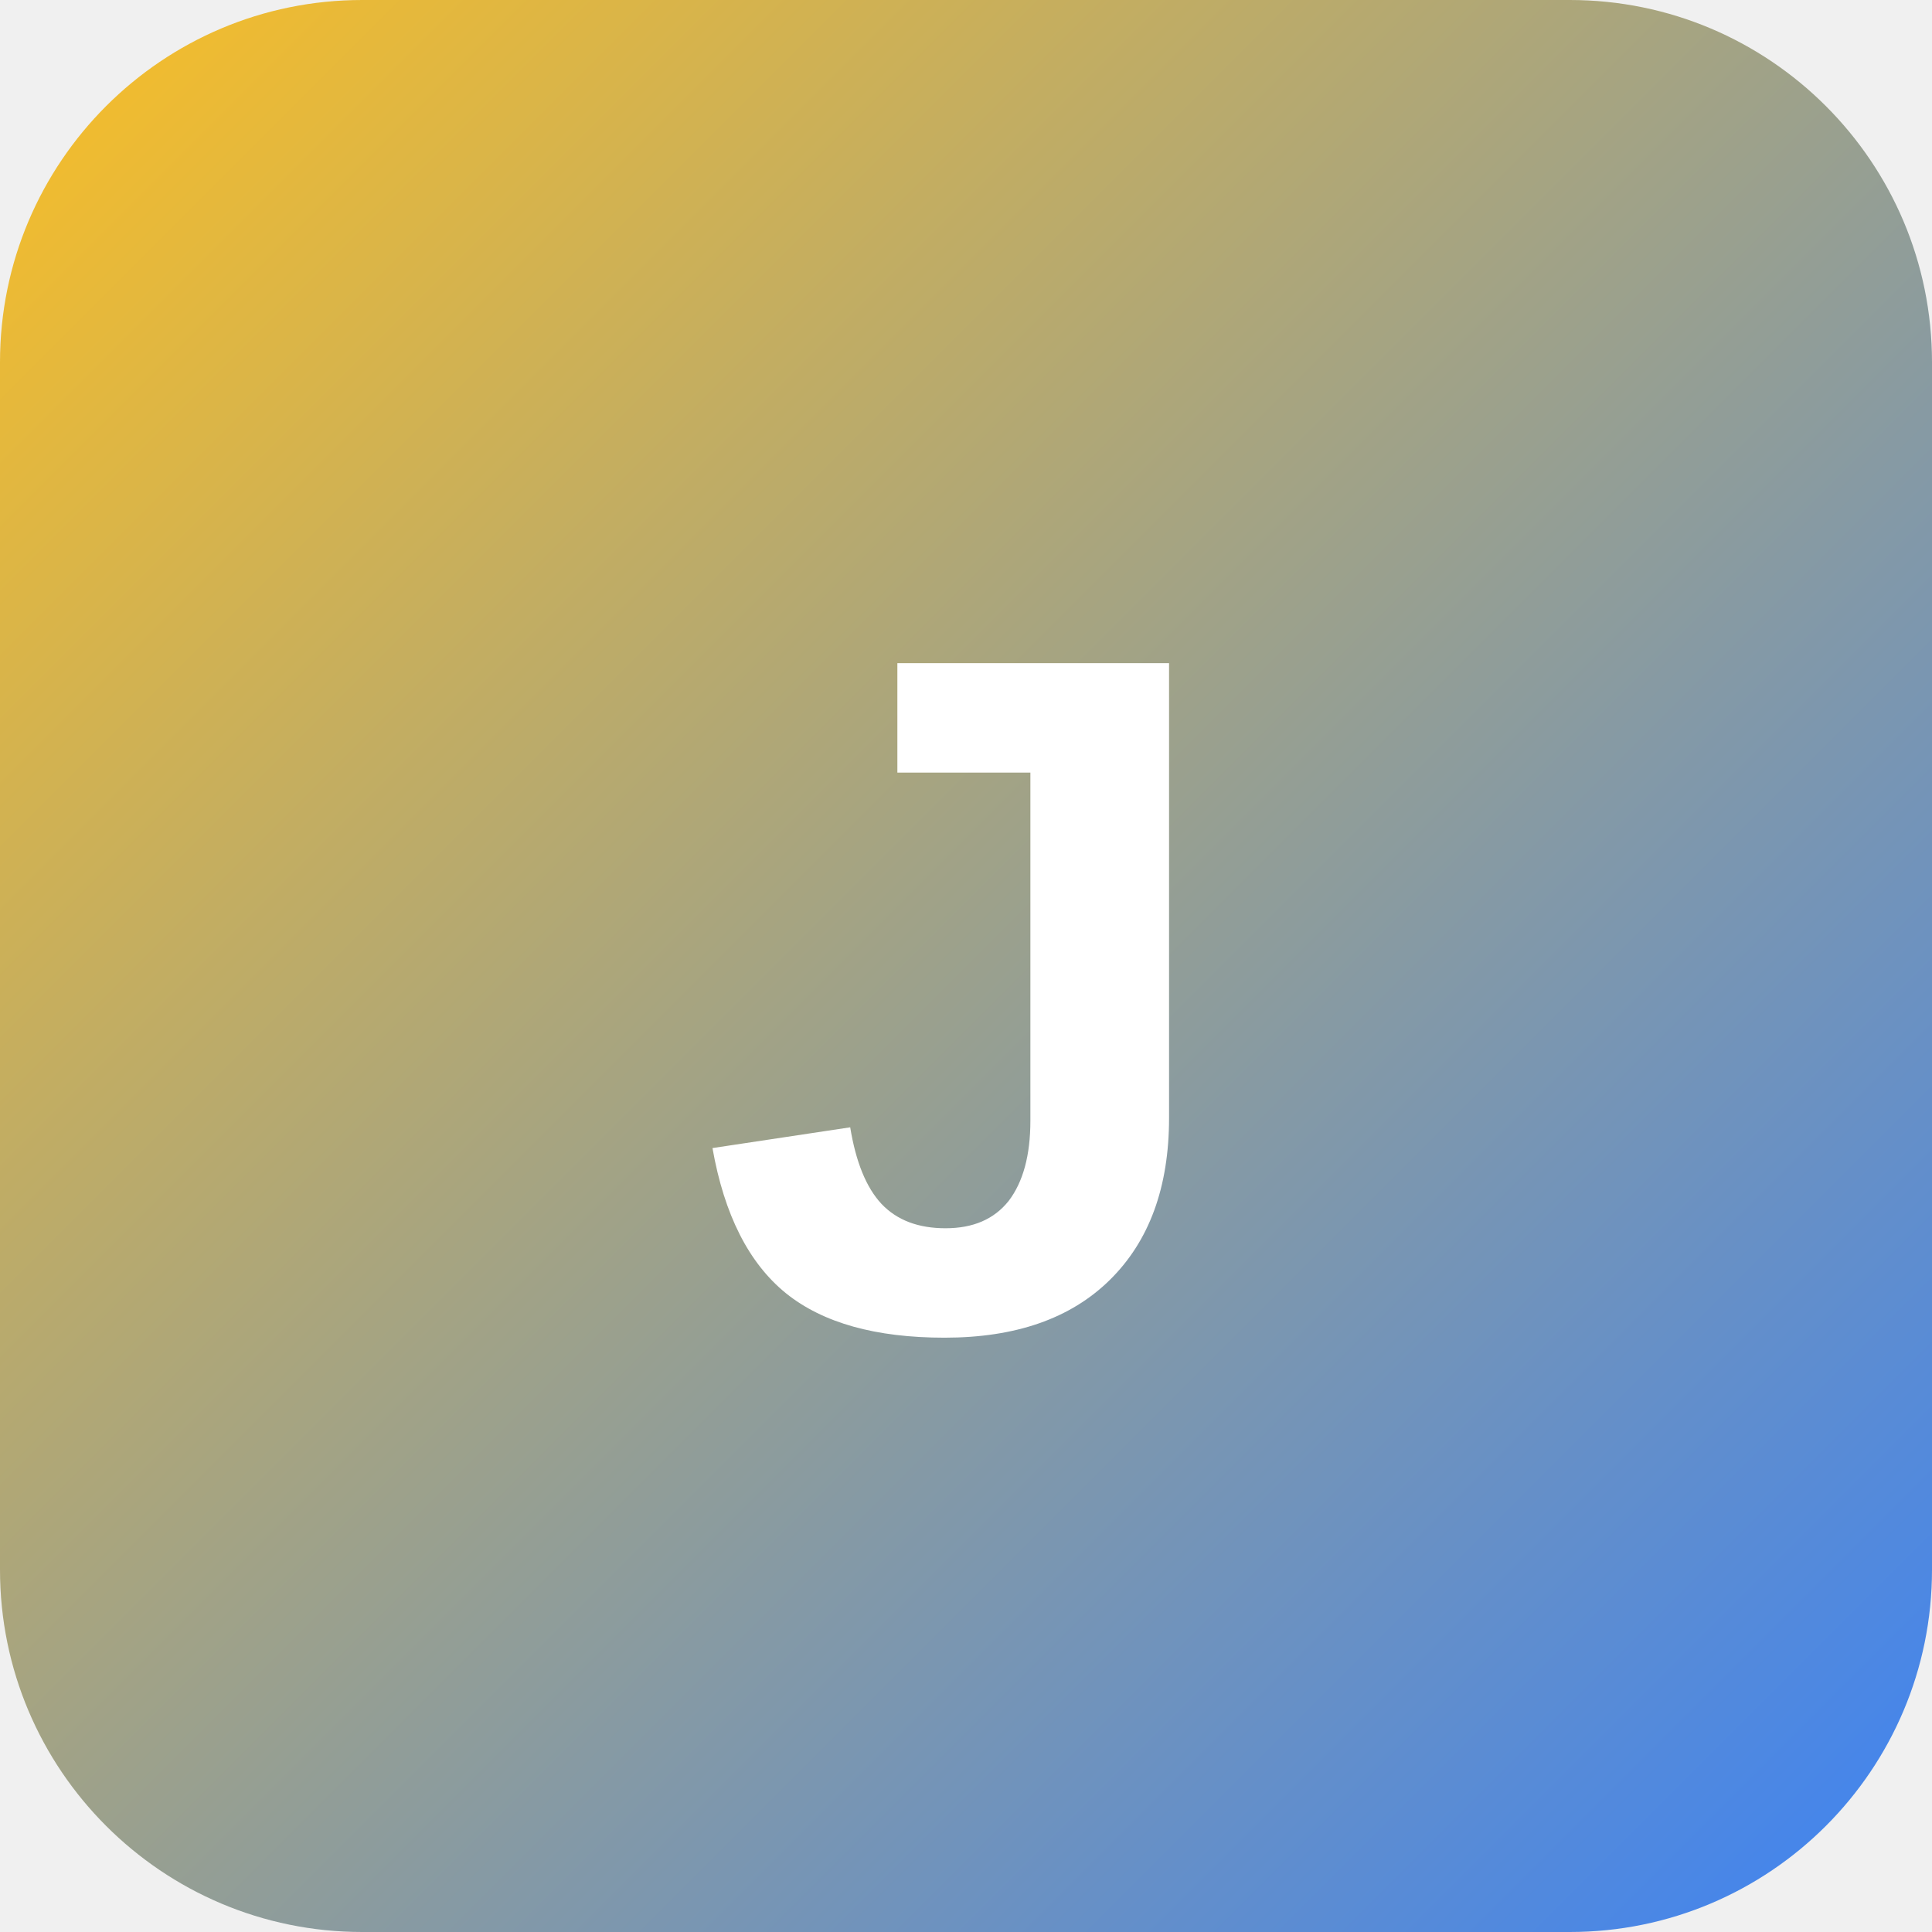
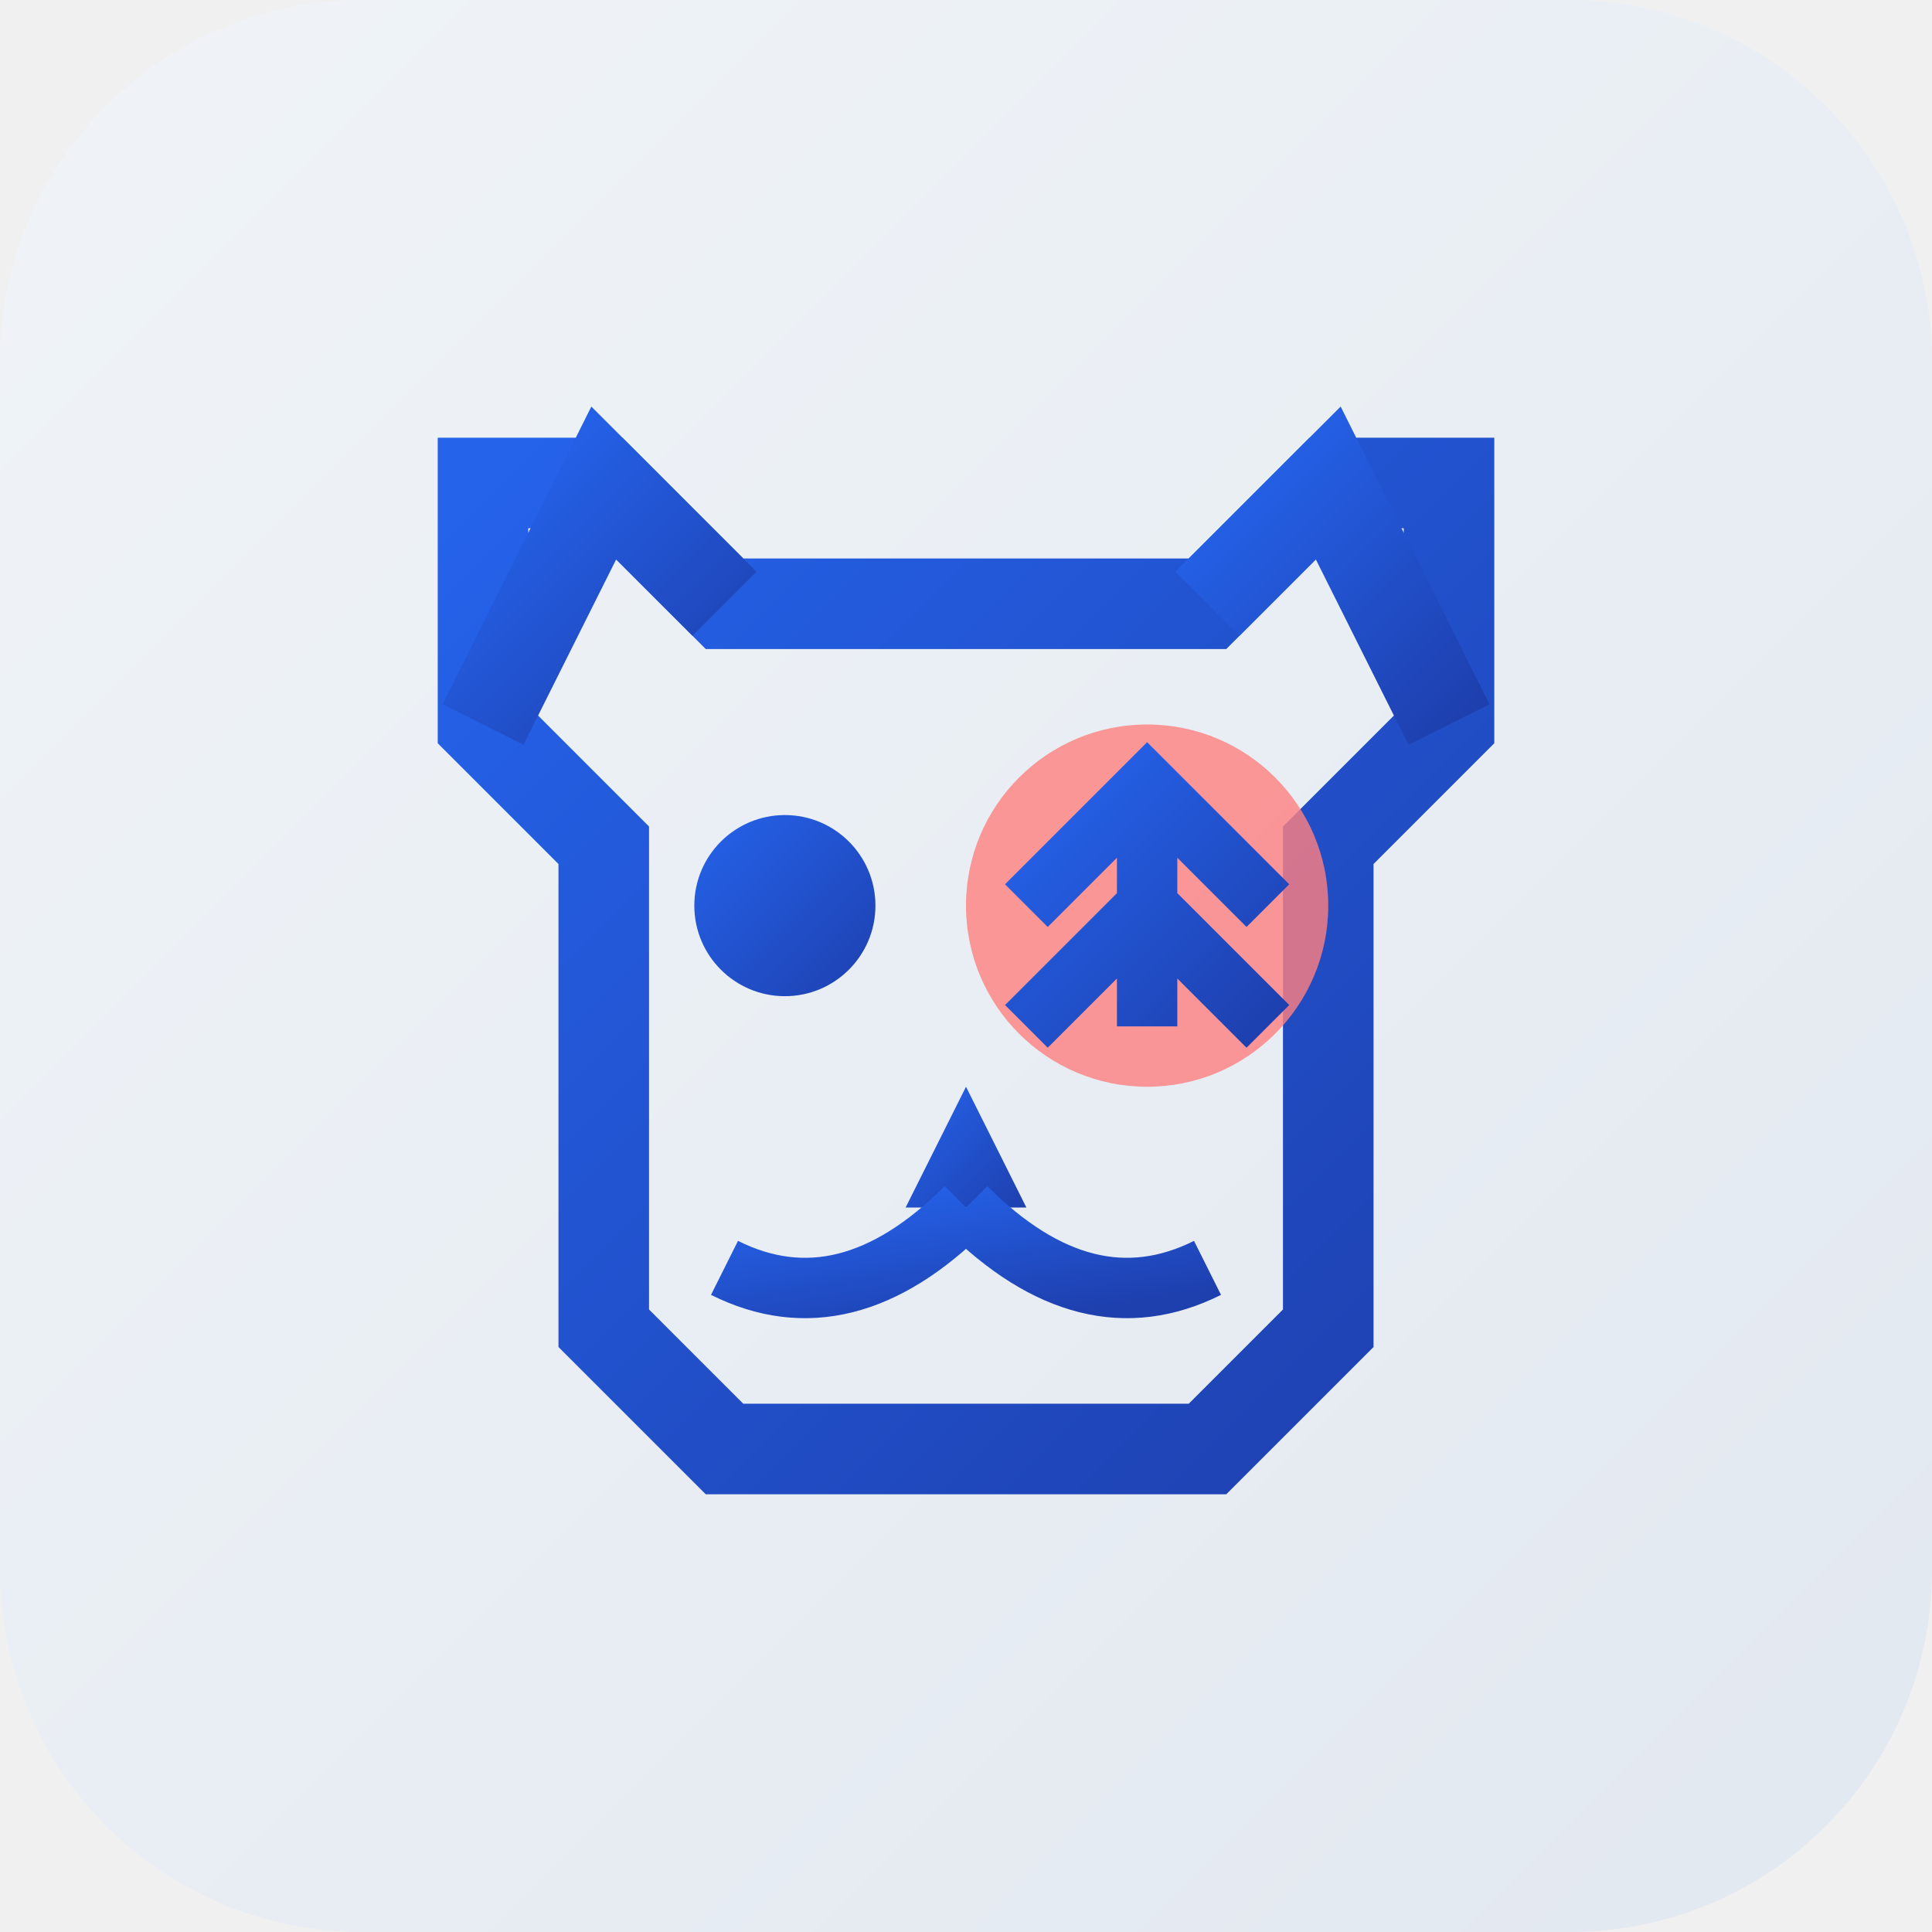
<svg xmlns="http://www.w3.org/2000/svg" viewBox="0 0 32 32" width="32" height="32">
  <defs>
-     <linearGradient id="grad" x1="0%" y1="0%" x2="100%" y2="100%">
-       <stop offset="0%" style="stop-color:#fbbf24;stop-opacity:1" />
-       <stop offset="100%" style="stop-color:#3b82f6;stop-opacity:1" />
+     <linearGradient id="bgGrad" x1="0%" y1="0%" x2="100%" y2="100%">
+       <stop offset="0%" style="stop-color:#f0f4f8;stop-opacity:1" />
+       <stop offset="100%" style="stop-color:#e2e8f0;stop-opacity:1" />
+     </linearGradient>
+     <linearGradient id="catGrad" x1="0%" y1="0%" x2="100%" y2="100%">
+       <stop offset="0%" style="stop-color:#2563eb;stop-opacity:1" />
+       <stop offset="100%" style="stop-color:#1e40af;stop-opacity:1" />
    </linearGradient>
  </defs>
-   <rect width="32" height="32" rx="6" fill="url(#grad)" />
-   <text x="16" y="22" font-family="Arial, sans-serif" font-size="16" font-weight="bold" text-anchor="middle" fill="white">J</text>
+   <rect width="32" height="32" rx="6" fill="url(#bgGrad)" />
+   <path d="M8 12 L8 8 L10 8 L12 10 L20 10 L22 8 L24 8 L24 12 L22 14 L22 22 L20 24 L12 24 L10 22 L10 14 Z" fill="none" stroke="url(#catGrad)" stroke-width="1.5" />
+   <path d="M8 12 L10 8 L12 10" fill="none" stroke="url(#catGrad)" stroke-width="1.5" />
+   <path d="M20 10 L22 8 L24 12" fill="none" stroke="url(#catGrad)" stroke-width="1.5" />
+   <circle cx="13" cy="15" r="1.5" fill="url(#catGrad)" />
+   <circle cx="19" cy="15" r="3" fill="#ff7f7f" opacity="0.8" />
+   <path d="M19 13 L19 17 M17 15 L19 13 L21 15 M17 17 L19 15 L21 17" stroke="url(#catGrad)" stroke-width="1" fill="none" />
+   <path d="M16 18 L15 20 L17 20 Z" fill="url(#catGrad)" />
+   <path d="M16 20 Q14 22 12 21 M16 20 Q18 22 20 21" fill="none" stroke="url(#catGrad)" stroke-width="1" />
</svg>
